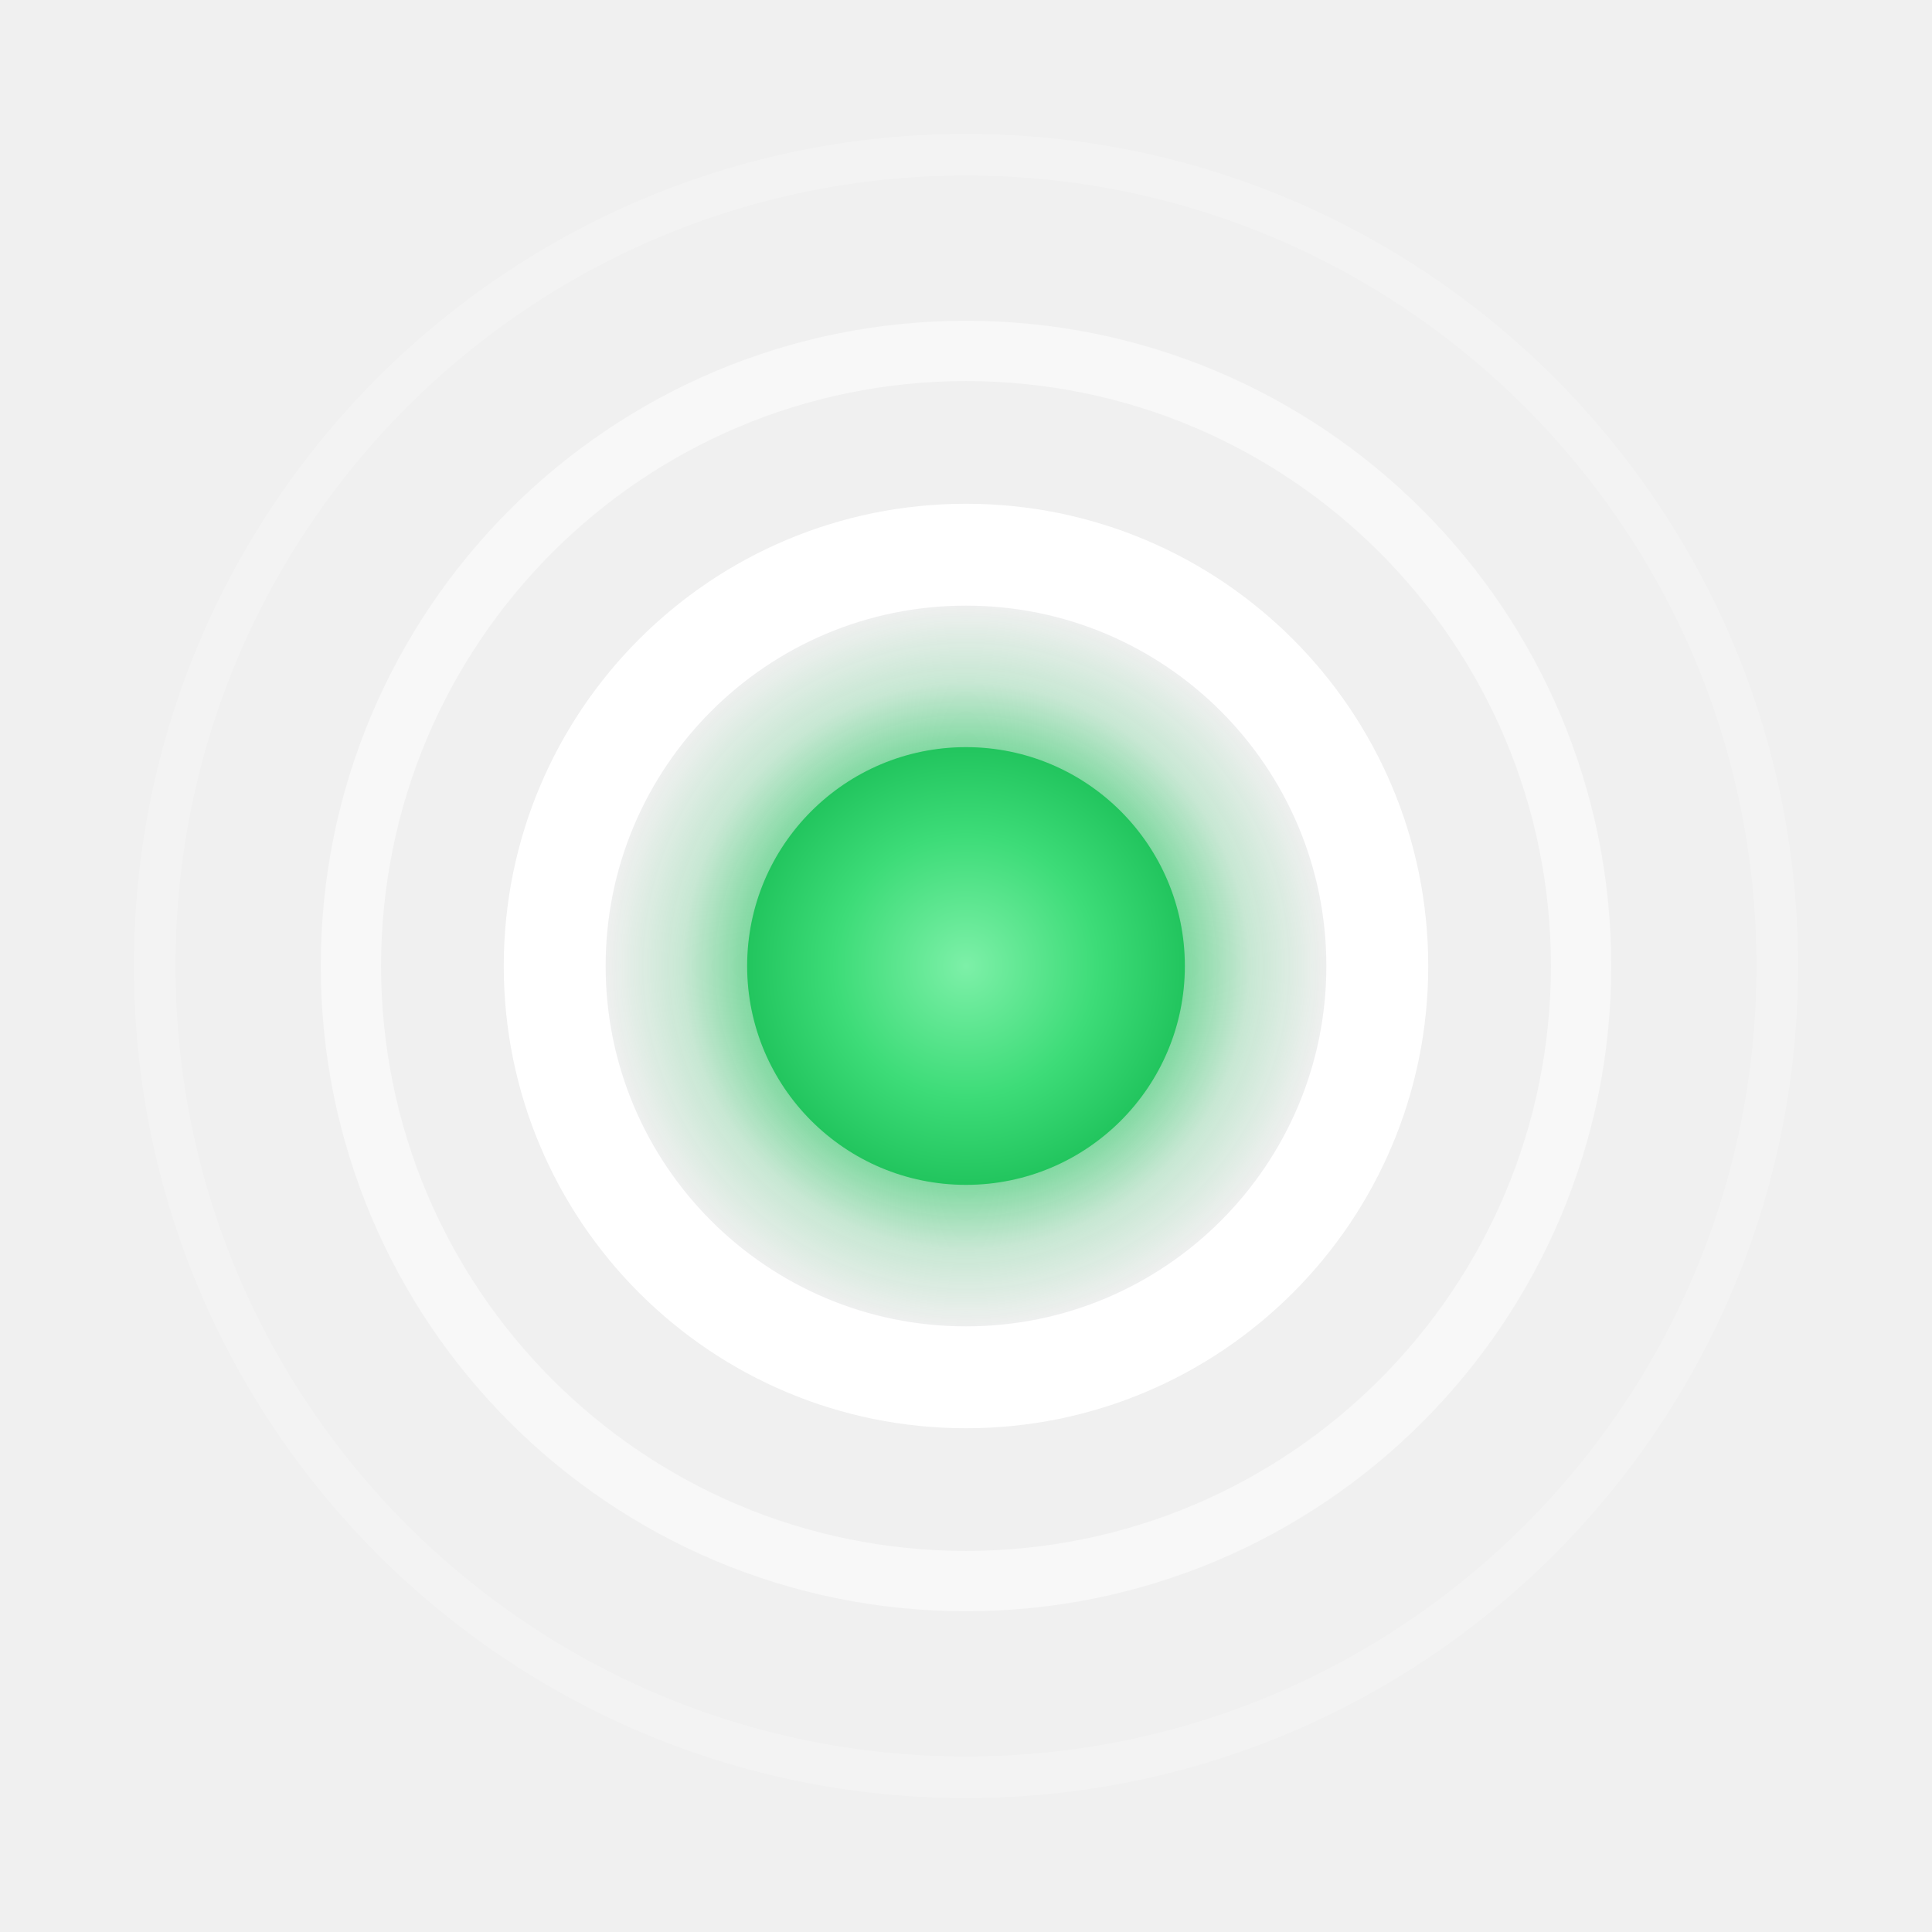
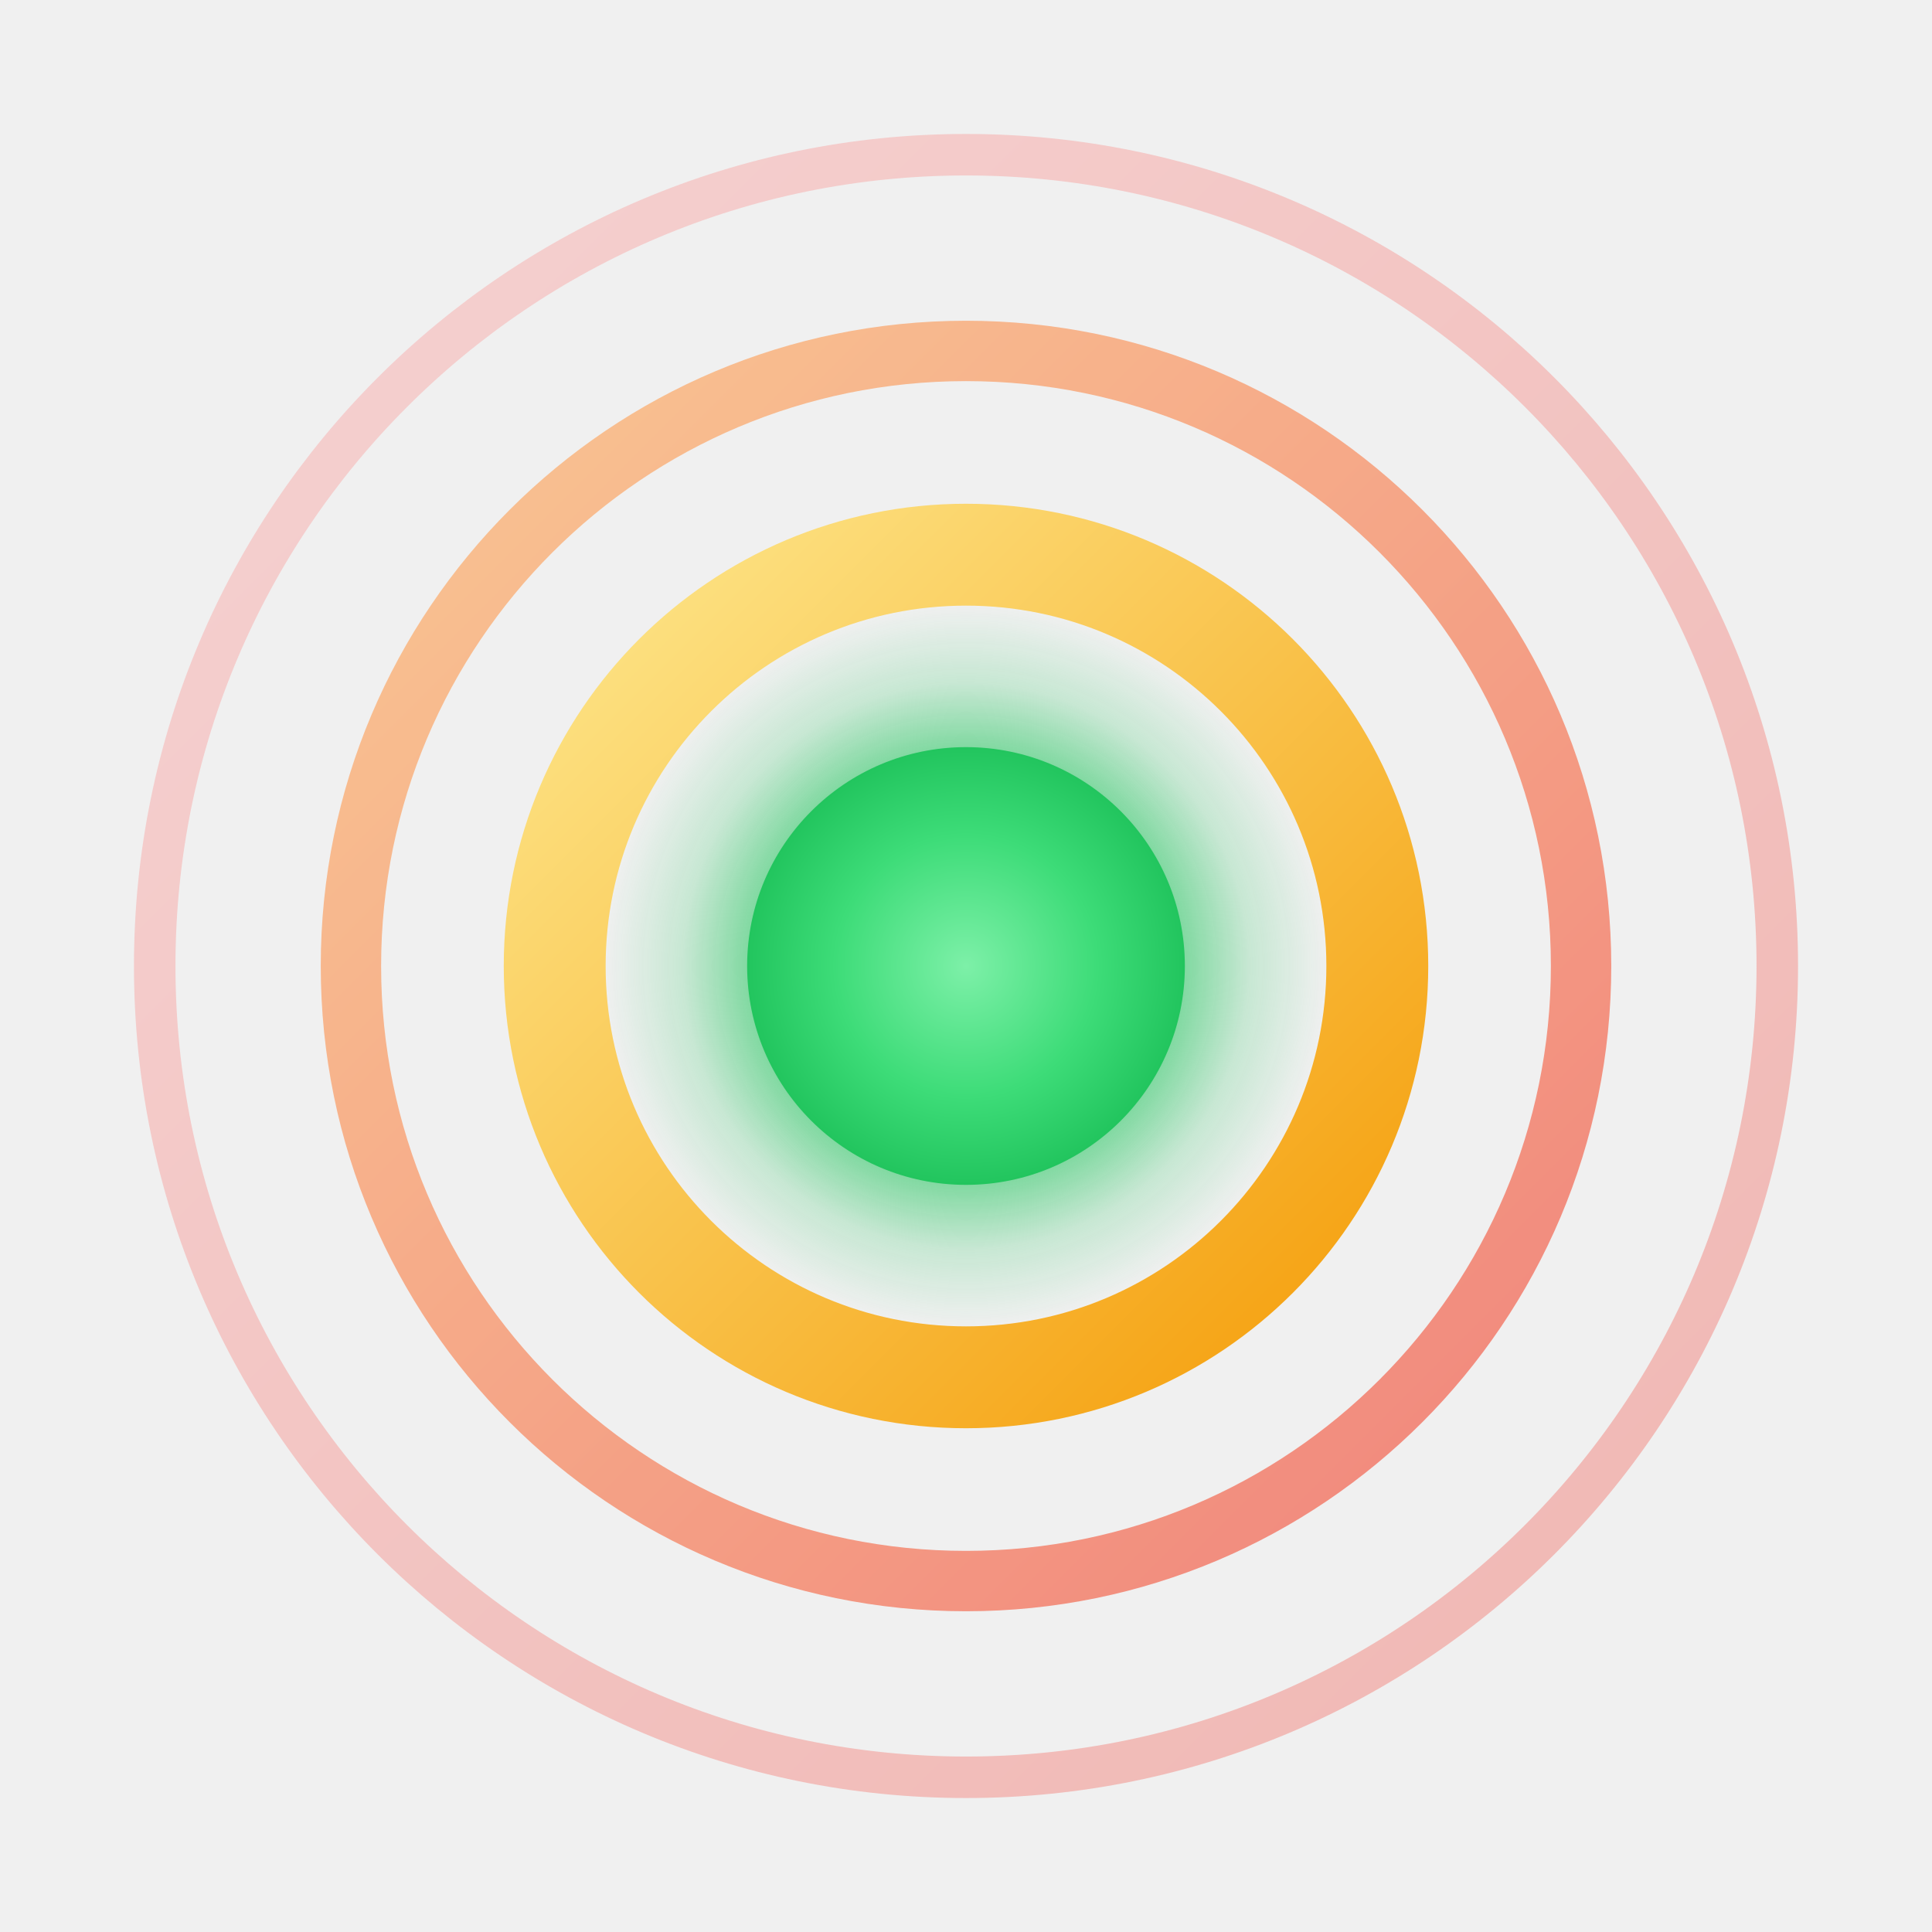
<svg xmlns="http://www.w3.org/2000/svg" viewBox="0 0 1024 1024">
  <defs>
    <linearGradient id="it" x1="0" y1="0" x2="1" y2="1">
      <stop offset="0" stop-color="#363C47" />
      <stop offset="1" stop-color="#1A1E25" />
    </linearGradient>
    <radialGradient id="id" cx=".5" cy=".5" r=".5">
      <stop offset="0" stop-color="#7DF0A8" />
      <stop offset=".6" stop-color="#3DDC78" />
      <stop offset="1" stop-color="#22C55E" />
    </radialGradient>
    <radialGradient id="ig" gradientUnits="userSpaceOnUse" cx="512" cy="512" r="192">
      <stop offset=".56" stop-color="#22C55E" stop-opacity=".62" />
      <stop offset=".78" stop-color="#22C55E" stop-opacity=".2" />
      <stop offset="1" stop-color="#22C55E" stop-opacity="0" />
    </radialGradient>
    <radialGradient id="il" gradientUnits="userSpaceOnUse" cx="400" cy="-120" r="900">
      <stop offset="0" stop-color="#FFFFFF" stop-opacity=".07" />
      <stop offset="1" stop-color="#FFFFFF" stop-opacity="0" />
    </radialGradient>
  </defs>
  <circle cx="512" cy="512" r="192" fill="url(#ig)" />
-   <circle cx="512" cy="512" r="218" fill="none" stroke="#FFFFFF" stroke-width="54" opacity="1.0" />
-   <circle cx="512" cy="512" r="326" fill="none" stroke="#FFFFFF" stroke-width="32" opacity="0.5" />
-   <circle cx="512" cy="512" r="430" fill="none" stroke="#FFFFFF" stroke-width="22" opacity="0.22" />
+   <linearGradient id="ir0" x1="0" y1="0" x2="1" y2="1">
+     <stop offset="0" stop-color="#FDE68A" />
+     <stop offset="1" stop-color="#F59E0B" />
+   </linearGradient>
+   <circle cx="512" cy="512" r="218" fill="none" stroke="url(#ir0)" stroke-width="54" opacity="1.0" />
+   <linearGradient id="ir1" x1="0" y1="0" x2="1" y2="1">
+     <stop offset="0" stop-color="#FDBA74" />
+     <stop offset="1" stop-color="#F15F54" />
+   </linearGradient>
+   <circle cx="512" cy="512" r="326" fill="none" stroke="url(#ir1)" stroke-width="32" opacity="0.75" />
+   <linearGradient id="ir2" x1="0" y1="0" x2="1" y2="1">
+     <stop offset="0" stop-color="#FCA5A5" />
+     <stop offset="1" stop-color="#F15F54" />
+   </linearGradient>
+   <circle cx="512" cy="512" r="430" fill="none" stroke="url(#ir2)" stroke-width="22" opacity="0.4" />
  <circle cx="512" cy="512" r="116" fill="url(#id)" />
</svg>
